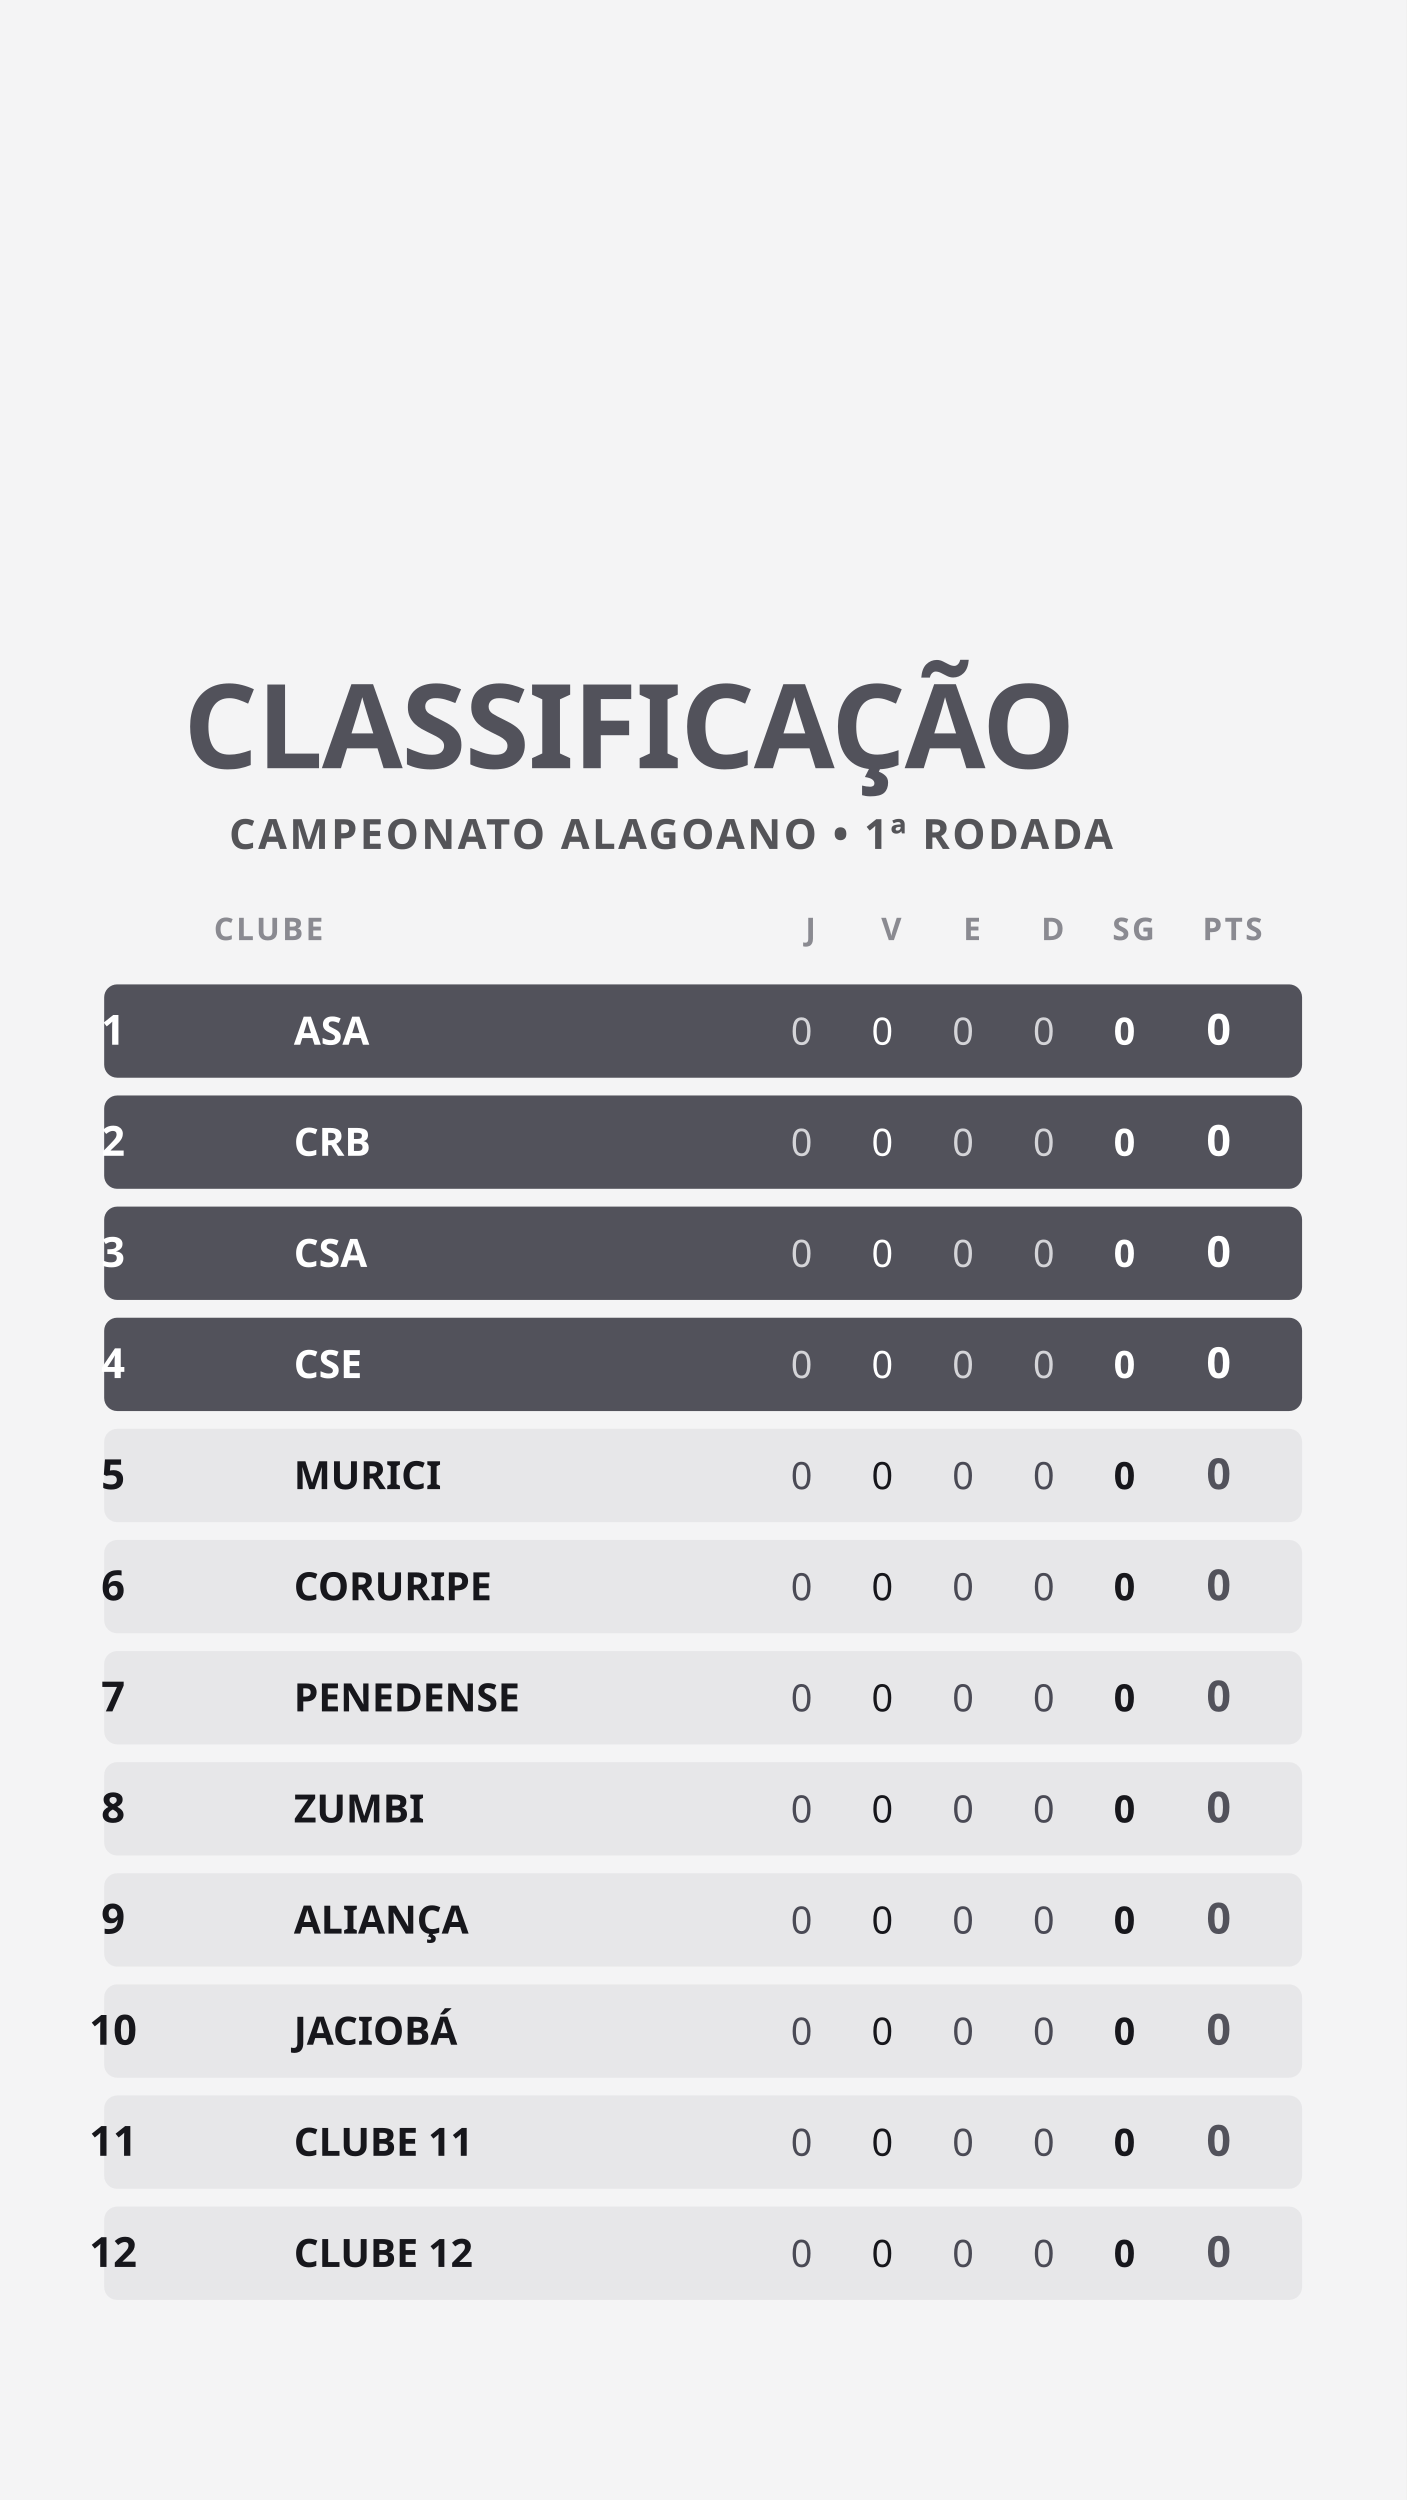
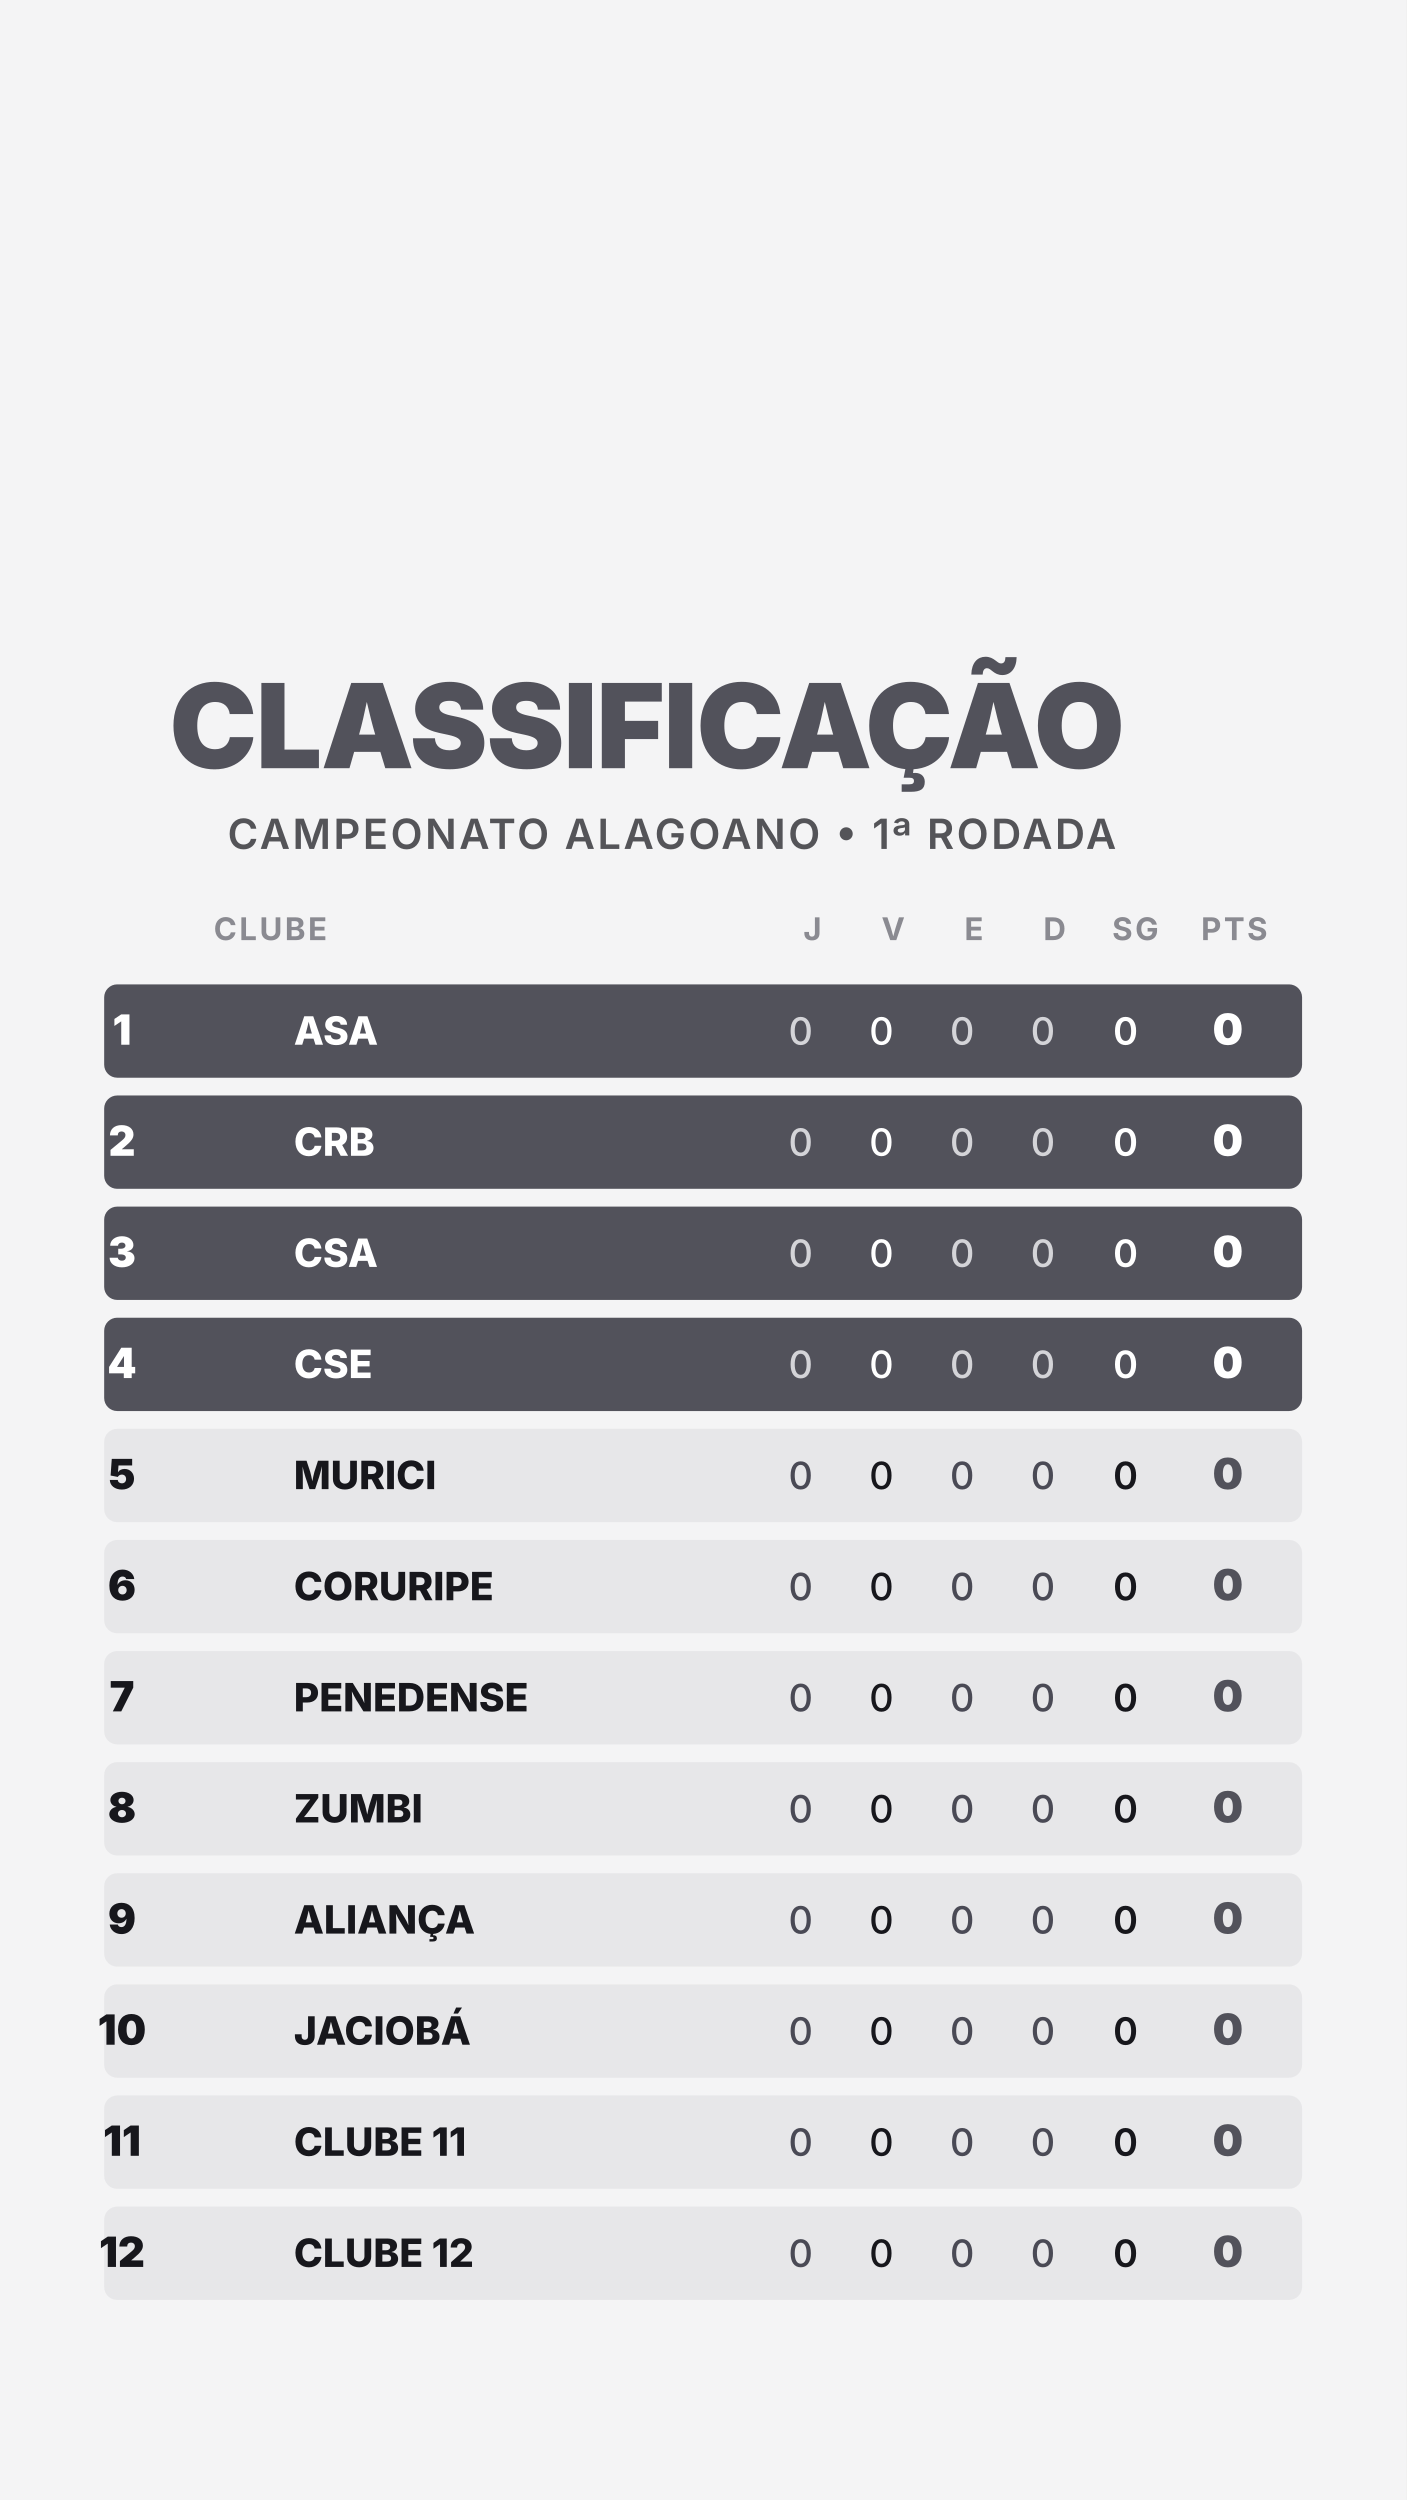
<svg xmlns="http://www.w3.org/2000/svg" width="1080" height="1920" viewBox="0 0 1080 1920" fill="none">
  <g id="classificacao_12_story" clip-path="url(#clip_classificacao)">
    <rect width="1080" height="1920" fill="#F4F4F5" />
    <rect id="img_background" y="480" width="1080" height="1440" fill="url(#pattern_background)" />
-     <text id="txt_titulo" fill="#52525B" style="white-space: pre" xml:space="preserve" font-family="Prometo, Prompt" font-size="90" font-weight="900" letter-spacing="-0.01em" text-anchor="middle">
+     <text id="txt_titulo" fill="#52525B" style="white-space: pre" xml:space="preserve" font-family="Inter" font-size="90" font-weight="900" letter-spacing="-0.01em" text-anchor="middle">
      <tspan x="540" y="590">CLASSIFICAÇÃO</tspan>
    </text>
-     <text id="txt_subtitulo" fill="#17171C" fill-opacity="0.72" style="white-space: pre" xml:space="preserve" font-family="Prompt" font-size="32" font-weight="600" letter-spacing="0.06em" text-anchor="middle">
+     <text id="txt_subtitulo" fill="#17171C" fill-opacity="0.72" style="white-space: pre" xml:space="preserve" font-family="Inter" font-size="32" font-weight="600" letter-spacing="0.06em" text-anchor="middle">
      <tspan x="540" y="652">CAMPEONATO ALAGOANO • 1ª RODADA</tspan>
    </text>
-     <text id="txt_label_clube" fill="#52525B" fill-opacity="0.65" style="white-space: pre" xml:space="preserve" font-family="Prompt" font-size="24" font-weight="700" letter-spacing="0.08em" text-anchor="middle">
+     <text id="txt_label_clube" fill="#52525B" fill-opacity="0.65" style="white-space: pre" xml:space="preserve" font-family="Inter" font-size="24" font-weight="700" letter-spacing="0.08em" text-anchor="middle">
      <tspan x="225.68" y="722">CLUBE</tspan>
    </text>
-     <text id="txt_label_j" fill="#52525B" fill-opacity="0.65" style="white-space: pre" xml:space="preserve" font-family="Prompt" font-size="24" font-weight="700" letter-spacing="0.08em" text-anchor="middle">
+     <text id="txt_label_j" fill="#52525B" fill-opacity="0.65" style="white-space: pre" xml:space="preserve" font-family="Inter" font-size="24" font-weight="700" letter-spacing="0.08em" text-anchor="middle">
      <tspan x="642" y="722">J</tspan>
    </text>
-     <text id="txt_label_v" fill="#52525B" fill-opacity="0.65" style="white-space: pre" xml:space="preserve" font-family="Prompt" font-size="24" font-weight="700" letter-spacing="0.08em" text-anchor="middle">
+     <text id="txt_label_v" fill="#52525B" fill-opacity="0.65" style="white-space: pre" xml:space="preserve" font-family="Inter" font-size="24" font-weight="700" letter-spacing="0.08em" text-anchor="middle">
      <tspan x="704" y="722">V</tspan>
    </text>
-     <text id="txt_label_e" fill="#52525B" fill-opacity="0.65" style="white-space: pre" xml:space="preserve" font-family="Prompt" font-size="24" font-weight="700" letter-spacing="0.08em" text-anchor="middle">
+     <text id="txt_label_e" fill="#52525B" fill-opacity="0.65" style="white-space: pre" xml:space="preserve" font-family="Inter" font-size="24" font-weight="700" letter-spacing="0.08em" text-anchor="middle">
      <tspan x="766" y="722">E</tspan>
    </text>
-     <text id="txt_label_d" fill="#52525B" fill-opacity="0.65" style="white-space: pre" xml:space="preserve" font-family="Prompt" font-size="24" font-weight="700" letter-spacing="0.08em" text-anchor="middle">
+     <text id="txt_label_d" fill="#52525B" fill-opacity="0.65" style="white-space: pre" xml:space="preserve" font-family="Inter" font-size="24" font-weight="700" letter-spacing="0.08em" text-anchor="middle">
      <tspan x="828" y="722">D</tspan>
    </text>
-     <text id="txt_label_sg" fill="#52525B" fill-opacity="0.65" style="white-space: pre" xml:space="preserve" font-family="Prompt" font-size="24" font-weight="700" letter-spacing="0.08em" text-anchor="middle">
+     <text id="txt_label_sg" fill="#52525B" fill-opacity="0.65" style="white-space: pre" xml:space="preserve" font-family="Inter" font-size="24" font-weight="700" letter-spacing="0.08em" text-anchor="middle">
      <tspan x="890" y="722">SG</tspan>
    </text>
-     <text id="txt_label_pts" fill="#52525B" fill-opacity="0.65" style="white-space: pre" xml:space="preserve" font-family="Prompt" font-size="24" font-weight="700" letter-spacing="0.08em" text-anchor="middle">
+     <text id="txt_label_pts" fill="#52525B" fill-opacity="0.65" style="white-space: pre" xml:space="preserve" font-family="Inter" font-size="24" font-weight="700" letter-spacing="0.08em" text-anchor="middle">
      <tspan x="966" y="722">PTS</tspan>
    </text>
    <g id="grp_pos_1">
      <rect id="rect_pos_1" x="80" y="756.00" width="920" height="71.68" rx="10.0" fill="#52525B" fill-opacity="1" />
-       <text id="txt_pos" fill="white" style="white-space: pre" xml:space="preserve" font-family="Prompt" font-size="32" font-weight="900" text-anchor="middle" letter-spacing="0em">
+       <text id="txt_pos" fill="white" style="white-space: pre" xml:space="preserve" font-family="Inter" font-size="32" font-weight="900" text-anchor="middle" letter-spacing="0em">
        <tspan x="116" y="802.34">1</tspan>
      </text>
      <rect id="img_escudo" x="146" y="763.00" width="57.68" height="57.68" fill="url(#pattern_escudo_1)" />
-       <text id="txt_clube" fill="white" style="white-space: pre" xml:space="preserve" font-family="Prompt" font-size="30" font-weight="800" letter-spacing="0em">
+       <text id="txt_clube" fill="white" style="white-space: pre" xml:space="preserve" font-family="Inter" font-size="30" font-weight="800" letter-spacing="0em">
        <tspan x="225.68" y="802.34">ASA</tspan>
      </text>
-       <text id="txt_j" fill="#D4D4D8" style="white-space: pre" xml:space="preserve" font-family="Prompt" font-size="29" font-weight="500" text-anchor="middle" letter-spacing="0em">
+       <text id="txt_j" fill="#D4D4D8" style="white-space: pre" xml:space="preserve" font-family="Inter" font-size="29" font-weight="500" text-anchor="middle" letter-spacing="0em">
        <tspan x="642" y="802.34">0</tspan>
      </text>
-       <text id="txt_v" fill="white" style="white-space: pre" xml:space="preserve" font-family="Prompt" font-size="29" font-weight="500" text-anchor="middle" letter-spacing="0em">
+       <text id="txt_v" fill="white" style="white-space: pre" xml:space="preserve" font-family="Inter" font-size="29" font-weight="500" text-anchor="middle" letter-spacing="0em">
        <tspan x="704" y="802.34">0</tspan>
      </text>
-       <text id="txt_e" fill="#D4D4D8" style="white-space: pre" xml:space="preserve" font-family="Prompt" font-size="29" font-weight="500" text-anchor="middle" letter-spacing="0em">
+       <text id="txt_e" fill="#D4D4D8" style="white-space: pre" xml:space="preserve" font-family="Inter" font-size="29" font-weight="500" text-anchor="middle" letter-spacing="0em">
        <tspan x="766" y="802.34">0</tspan>
      </text>
-       <text id="txt_d" fill="#D4D4D8" style="white-space: pre" xml:space="preserve" font-family="Prompt" font-size="29" font-weight="500" text-anchor="middle" letter-spacing="0em">
+       <text id="txt_d" fill="#D4D4D8" style="white-space: pre" xml:space="preserve" font-family="Inter" font-size="29" font-weight="500" text-anchor="middle" letter-spacing="0em">
        <tspan x="828" y="802.34">0</tspan>
      </text>
-       <text id="txt_sg" fill="white" style="white-space: pre" xml:space="preserve" font-family="Prompt" font-size="29" font-weight="600" text-anchor="middle" letter-spacing="0em">
+       <text id="txt_sg" fill="white" style="white-space: pre" xml:space="preserve" font-family="Inter" font-size="29" font-weight="600" text-anchor="middle" letter-spacing="0em">
        <tspan x="890" y="802.34">0</tspan>
      </text>
-       <text id="txt_pts" fill="white" style="white-space: pre" xml:space="preserve" font-family="Prompt" font-size="33" font-weight="900" text-anchor="middle" letter-spacing="0em">
+       <text id="txt_pts" fill="white" style="white-space: pre" xml:space="preserve" font-family="Inter" font-size="33" font-weight="900" text-anchor="middle" letter-spacing="0em">
        <tspan x="966" y="802.34">0</tspan>
      </text>
    </g>
    <g id="grp_pos_2">
      <rect id="rect_pos_2" x="80" y="841.33" width="920" height="71.68" rx="10.0" fill="#52525B" fill-opacity="1" />
-       <text id="txt_pos_2" fill="white" style="white-space: pre" xml:space="preserve" font-family="Prompt" font-size="32" font-weight="900" text-anchor="middle" letter-spacing="0em">
+       <text id="txt_pos_2" fill="white" style="white-space: pre" xml:space="preserve" font-family="Inter" font-size="32" font-weight="900" text-anchor="middle" letter-spacing="0em">
        <tspan x="116" y="887.67">2</tspan>
      </text>
      <rect id="img_escudo_2" x="146" y="848.33" width="57.68" height="57.68" fill="url(#pattern_escudo_2)" />
-       <text id="txt_clube_2" fill="white" style="white-space: pre" xml:space="preserve" font-family="Prompt" font-size="30" font-weight="800" letter-spacing="0em">
+       <text id="txt_clube_2" fill="white" style="white-space: pre" xml:space="preserve" font-family="Inter" font-size="30" font-weight="800" letter-spacing="0em">
        <tspan x="225.68" y="887.67">CRB</tspan>
      </text>
-       <text id="txt_j_2" fill="#D4D4D8" style="white-space: pre" xml:space="preserve" font-family="Prompt" font-size="29" font-weight="500" text-anchor="middle" letter-spacing="0em">
+       <text id="txt_j_2" fill="#D4D4D8" style="white-space: pre" xml:space="preserve" font-family="Inter" font-size="29" font-weight="500" text-anchor="middle" letter-spacing="0em">
        <tspan x="642" y="887.67">0</tspan>
      </text>
-       <text id="txt_v_2" fill="white" style="white-space: pre" xml:space="preserve" font-family="Prompt" font-size="29" font-weight="500" text-anchor="middle" letter-spacing="0em">
+       <text id="txt_v_2" fill="white" style="white-space: pre" xml:space="preserve" font-family="Inter" font-size="29" font-weight="500" text-anchor="middle" letter-spacing="0em">
        <tspan x="704" y="887.67">0</tspan>
      </text>
-       <text id="txt_e_2" fill="#D4D4D8" style="white-space: pre" xml:space="preserve" font-family="Prompt" font-size="29" font-weight="500" text-anchor="middle" letter-spacing="0em">
+       <text id="txt_e_2" fill="#D4D4D8" style="white-space: pre" xml:space="preserve" font-family="Inter" font-size="29" font-weight="500" text-anchor="middle" letter-spacing="0em">
        <tspan x="766" y="887.67">0</tspan>
      </text>
-       <text id="txt_d_2" fill="#D4D4D8" style="white-space: pre" xml:space="preserve" font-family="Prompt" font-size="29" font-weight="500" text-anchor="middle" letter-spacing="0em">
+       <text id="txt_d_2" fill="#D4D4D8" style="white-space: pre" xml:space="preserve" font-family="Inter" font-size="29" font-weight="500" text-anchor="middle" letter-spacing="0em">
        <tspan x="828" y="887.67">0</tspan>
      </text>
-       <text id="txt_sg_2" fill="white" style="white-space: pre" xml:space="preserve" font-family="Prompt" font-size="29" font-weight="600" text-anchor="middle" letter-spacing="0em">
+       <text id="txt_sg_2" fill="white" style="white-space: pre" xml:space="preserve" font-family="Inter" font-size="29" font-weight="600" text-anchor="middle" letter-spacing="0em">
        <tspan x="890" y="887.67">0</tspan>
      </text>
-       <text id="txt_pts_2" fill="white" style="white-space: pre" xml:space="preserve" font-family="Prompt" font-size="33" font-weight="900" text-anchor="middle" letter-spacing="0em">
+       <text id="txt_pts_2" fill="white" style="white-space: pre" xml:space="preserve" font-family="Inter" font-size="33" font-weight="900" text-anchor="middle" letter-spacing="0em">
        <tspan x="966" y="887.67">0</tspan>
      </text>
    </g>
    <g id="grp_pos_3">
      <rect id="rect_pos_3" x="80" y="926.67" width="920" height="71.68" rx="10.0" fill="#52525B" fill-opacity="1" />
-       <text id="txt_pos_3" fill="white" style="white-space: pre" xml:space="preserve" font-family="Prompt" font-size="32" font-weight="900" text-anchor="middle" letter-spacing="0em">
+       <text id="txt_pos_3" fill="white" style="white-space: pre" xml:space="preserve" font-family="Inter" font-size="32" font-weight="900" text-anchor="middle" letter-spacing="0em">
        <tspan x="116" y="973.01">3</tspan>
      </text>
      <rect id="img_escudo_3" x="146" y="933.67" width="57.68" height="57.68" fill="url(#pattern_escudo_3)" />
-       <text id="txt_clube_3" fill="white" style="white-space: pre" xml:space="preserve" font-family="Prompt" font-size="30" font-weight="800" letter-spacing="0em">
+       <text id="txt_clube_3" fill="white" style="white-space: pre" xml:space="preserve" font-family="Inter" font-size="30" font-weight="800" letter-spacing="0em">
        <tspan x="225.68" y="973.01">CSA</tspan>
      </text>
-       <text id="txt_j_3" fill="#D4D4D8" style="white-space: pre" xml:space="preserve" font-family="Prompt" font-size="29" font-weight="500" text-anchor="middle" letter-spacing="0em">
+       <text id="txt_j_3" fill="#D4D4D8" style="white-space: pre" xml:space="preserve" font-family="Inter" font-size="29" font-weight="500" text-anchor="middle" letter-spacing="0em">
        <tspan x="642" y="973.01">0</tspan>
      </text>
-       <text id="txt_v_3" fill="white" style="white-space: pre" xml:space="preserve" font-family="Prompt" font-size="29" font-weight="500" text-anchor="middle" letter-spacing="0em">
+       <text id="txt_v_3" fill="white" style="white-space: pre" xml:space="preserve" font-family="Inter" font-size="29" font-weight="500" text-anchor="middle" letter-spacing="0em">
        <tspan x="704" y="973.01">0</tspan>
      </text>
-       <text id="txt_e_3" fill="#D4D4D8" style="white-space: pre" xml:space="preserve" font-family="Prompt" font-size="29" font-weight="500" text-anchor="middle" letter-spacing="0em">
+       <text id="txt_e_3" fill="#D4D4D8" style="white-space: pre" xml:space="preserve" font-family="Inter" font-size="29" font-weight="500" text-anchor="middle" letter-spacing="0em">
        <tspan x="766" y="973.01">0</tspan>
      </text>
-       <text id="txt_d_3" fill="#D4D4D8" style="white-space: pre" xml:space="preserve" font-family="Prompt" font-size="29" font-weight="500" text-anchor="middle" letter-spacing="0em">
+       <text id="txt_d_3" fill="#D4D4D8" style="white-space: pre" xml:space="preserve" font-family="Inter" font-size="29" font-weight="500" text-anchor="middle" letter-spacing="0em">
        <tspan x="828" y="973.01">0</tspan>
      </text>
-       <text id="txt_sg_3" fill="white" style="white-space: pre" xml:space="preserve" font-family="Prompt" font-size="29" font-weight="600" text-anchor="middle" letter-spacing="0em">
+       <text id="txt_sg_3" fill="white" style="white-space: pre" xml:space="preserve" font-family="Inter" font-size="29" font-weight="600" text-anchor="middle" letter-spacing="0em">
        <tspan x="890" y="973.01">0</tspan>
      </text>
-       <text id="txt_pts_3" fill="white" style="white-space: pre" xml:space="preserve" font-family="Prompt" font-size="33" font-weight="900" text-anchor="middle" letter-spacing="0em">
+       <text id="txt_pts_3" fill="white" style="white-space: pre" xml:space="preserve" font-family="Inter" font-size="33" font-weight="900" text-anchor="middle" letter-spacing="0em">
        <tspan x="966" y="973.01">0</tspan>
      </text>
    </g>
    <g id="grp_pos_4">
      <rect id="rect_pos_4" x="80" y="1012.00" width="920" height="71.68" rx="10.0" fill="#52525B" fill-opacity="1" />
-       <text id="txt_pos_4" fill="white" style="white-space: pre" xml:space="preserve" font-family="Prompt" font-size="32" font-weight="900" text-anchor="middle" letter-spacing="0em">
+       <text id="txt_pos_4" fill="white" style="white-space: pre" xml:space="preserve" font-family="Inter" font-size="32" font-weight="900" text-anchor="middle" letter-spacing="0em">
        <tspan x="116" y="1058.34">4</tspan>
      </text>
      <rect id="img_escudo_4" x="146" y="1019.00" width="57.68" height="57.68" fill="url(#pattern_escudo_4)" />
-       <text id="txt_clube_4" fill="white" style="white-space: pre" xml:space="preserve" font-family="Prompt" font-size="30" font-weight="800" letter-spacing="0em">
+       <text id="txt_clube_4" fill="white" style="white-space: pre" xml:space="preserve" font-family="Inter" font-size="30" font-weight="800" letter-spacing="0em">
        <tspan x="225.68" y="1058.34">CSE</tspan>
      </text>
-       <text id="txt_j_4" fill="#D4D4D8" style="white-space: pre" xml:space="preserve" font-family="Prompt" font-size="29" font-weight="500" text-anchor="middle" letter-spacing="0em">
+       <text id="txt_j_4" fill="#D4D4D8" style="white-space: pre" xml:space="preserve" font-family="Inter" font-size="29" font-weight="500" text-anchor="middle" letter-spacing="0em">
        <tspan x="642" y="1058.34">0</tspan>
      </text>
-       <text id="txt_v_4" fill="white" style="white-space: pre" xml:space="preserve" font-family="Prompt" font-size="29" font-weight="500" text-anchor="middle" letter-spacing="0em">
+       <text id="txt_v_4" fill="white" style="white-space: pre" xml:space="preserve" font-family="Inter" font-size="29" font-weight="500" text-anchor="middle" letter-spacing="0em">
        <tspan x="704" y="1058.34">0</tspan>
      </text>
-       <text id="txt_e_4" fill="#D4D4D8" style="white-space: pre" xml:space="preserve" font-family="Prompt" font-size="29" font-weight="500" text-anchor="middle" letter-spacing="0em">
+       <text id="txt_e_4" fill="#D4D4D8" style="white-space: pre" xml:space="preserve" font-family="Inter" font-size="29" font-weight="500" text-anchor="middle" letter-spacing="0em">
        <tspan x="766" y="1058.34">0</tspan>
      </text>
-       <text id="txt_d_4" fill="#D4D4D8" style="white-space: pre" xml:space="preserve" font-family="Prompt" font-size="29" font-weight="500" text-anchor="middle" letter-spacing="0em">
+       <text id="txt_d_4" fill="#D4D4D8" style="white-space: pre" xml:space="preserve" font-family="Inter" font-size="29" font-weight="500" text-anchor="middle" letter-spacing="0em">
        <tspan x="828" y="1058.34">0</tspan>
      </text>
-       <text id="txt_sg_4" fill="white" style="white-space: pre" xml:space="preserve" font-family="Prompt" font-size="29" font-weight="600" text-anchor="middle" letter-spacing="0em">
+       <text id="txt_sg_4" fill="white" style="white-space: pre" xml:space="preserve" font-family="Inter" font-size="29" font-weight="600" text-anchor="middle" letter-spacing="0em">
        <tspan x="890" y="1058.34">0</tspan>
      </text>
-       <text id="txt_pts_4" fill="white" style="white-space: pre" xml:space="preserve" font-family="Prompt" font-size="33" font-weight="900" text-anchor="middle" letter-spacing="0em">
+       <text id="txt_pts_4" fill="white" style="white-space: pre" xml:space="preserve" font-family="Inter" font-size="33" font-weight="900" text-anchor="middle" letter-spacing="0em">
        <tspan x="966" y="1058.34">0</tspan>
      </text>
    </g>
    <g id="grp_pos_5">
      <rect id="rect_pos_5" x="80" y="1097.33" width="920" height="71.68" rx="10.0" fill="#52525B" fill-opacity="0.08" />
-       <text id="txt_pos_5" fill="#17171C" style="white-space: pre" xml:space="preserve" font-family="Prompt" font-size="32" font-weight="900" text-anchor="middle" letter-spacing="0em">
+       <text id="txt_pos_5" fill="#17171C" style="white-space: pre" xml:space="preserve" font-family="Inter" font-size="32" font-weight="900" text-anchor="middle" letter-spacing="0em">
        <tspan x="116" y="1143.67">5</tspan>
      </text>
      <rect id="img_escudo_5" x="146" y="1104.33" width="57.68" height="57.68" fill="url(#pattern_escudo_5)" />
-       <text id="txt_clube_5" fill="#17171C" style="white-space: pre" xml:space="preserve" font-family="Prompt" font-size="30" font-weight="800" letter-spacing="0em">
+       <text id="txt_clube_5" fill="#17171C" style="white-space: pre" xml:space="preserve" font-family="Inter" font-size="30" font-weight="800" letter-spacing="0em">
        <tspan x="225.68" y="1143.67">MURICI</tspan>
      </text>
-       <text id="txt_j_5" fill="#4A4A55" style="white-space: pre" xml:space="preserve" font-family="Prompt" font-size="29" font-weight="500" text-anchor="middle" letter-spacing="0em">
+       <text id="txt_j_5" fill="#4A4A55" style="white-space: pre" xml:space="preserve" font-family="Inter" font-size="29" font-weight="500" text-anchor="middle" letter-spacing="0em">
        <tspan x="642" y="1143.67">0</tspan>
      </text>
-       <text id="txt_v_5" fill="#17171C" style="white-space: pre" xml:space="preserve" font-family="Prompt" font-size="29" font-weight="500" text-anchor="middle" letter-spacing="0em">
+       <text id="txt_v_5" fill="#17171C" style="white-space: pre" xml:space="preserve" font-family="Inter" font-size="29" font-weight="500" text-anchor="middle" letter-spacing="0em">
        <tspan x="704" y="1143.67">0</tspan>
      </text>
-       <text id="txt_e_5" fill="#4A4A55" style="white-space: pre" xml:space="preserve" font-family="Prompt" font-size="29" font-weight="500" text-anchor="middle" letter-spacing="0em">
+       <text id="txt_e_5" fill="#4A4A55" style="white-space: pre" xml:space="preserve" font-family="Inter" font-size="29" font-weight="500" text-anchor="middle" letter-spacing="0em">
        <tspan x="766" y="1143.67">0</tspan>
      </text>
-       <text id="txt_d_5" fill="#4A4A55" style="white-space: pre" xml:space="preserve" font-family="Prompt" font-size="29" font-weight="500" text-anchor="middle" letter-spacing="0em">
+       <text id="txt_d_5" fill="#4A4A55" style="white-space: pre" xml:space="preserve" font-family="Inter" font-size="29" font-weight="500" text-anchor="middle" letter-spacing="0em">
        <tspan x="828" y="1143.67">0</tspan>
      </text>
-       <text id="txt_sg_5" fill="#17171C" style="white-space: pre" xml:space="preserve" font-family="Prompt" font-size="29" font-weight="600" text-anchor="middle" letter-spacing="0em">
+       <text id="txt_sg_5" fill="#17171C" style="white-space: pre" xml:space="preserve" font-family="Inter" font-size="29" font-weight="600" text-anchor="middle" letter-spacing="0em">
        <tspan x="890" y="1143.67">0</tspan>
      </text>
-       <text id="txt_pts_5" fill="#52525B" style="white-space: pre" xml:space="preserve" font-family="Prompt" font-size="33" font-weight="900" text-anchor="middle" letter-spacing="0em">
+       <text id="txt_pts_5" fill="#52525B" style="white-space: pre" xml:space="preserve" font-family="Inter" font-size="33" font-weight="900" text-anchor="middle" letter-spacing="0em">
        <tspan x="966" y="1143.67">0</tspan>
      </text>
    </g>
    <g id="grp_pos_6">
      <rect id="rect_pos_6" x="80" y="1182.67" width="920" height="71.68" rx="10.0" fill="#52525B" fill-opacity="0.08" />
-       <text id="txt_pos_6" fill="#17171C" style="white-space: pre" xml:space="preserve" font-family="Prompt" font-size="32" font-weight="900" text-anchor="middle" letter-spacing="0em">
+       <text id="txt_pos_6" fill="#17171C" style="white-space: pre" xml:space="preserve" font-family="Inter" font-size="32" font-weight="900" text-anchor="middle" letter-spacing="0em">
        <tspan x="116" y="1229.01">6</tspan>
      </text>
      <rect id="img_escudo_6" x="146" y="1189.67" width="57.68" height="57.68" fill="url(#pattern_escudo_6)" />
-       <text id="txt_clube_6" fill="#17171C" style="white-space: pre" xml:space="preserve" font-family="Prompt" font-size="30" font-weight="800" letter-spacing="0em">
+       <text id="txt_clube_6" fill="#17171C" style="white-space: pre" xml:space="preserve" font-family="Inter" font-size="30" font-weight="800" letter-spacing="0em">
        <tspan x="225.68" y="1229.01">CORURIPE</tspan>
      </text>
-       <text id="txt_j_6" fill="#4A4A55" style="white-space: pre" xml:space="preserve" font-family="Prompt" font-size="29" font-weight="500" text-anchor="middle" letter-spacing="0em">
+       <text id="txt_j_6" fill="#4A4A55" style="white-space: pre" xml:space="preserve" font-family="Inter" font-size="29" font-weight="500" text-anchor="middle" letter-spacing="0em">
        <tspan x="642" y="1229.01">0</tspan>
      </text>
-       <text id="txt_v_6" fill="#17171C" style="white-space: pre" xml:space="preserve" font-family="Prompt" font-size="29" font-weight="500" text-anchor="middle" letter-spacing="0em">
+       <text id="txt_v_6" fill="#17171C" style="white-space: pre" xml:space="preserve" font-family="Inter" font-size="29" font-weight="500" text-anchor="middle" letter-spacing="0em">
        <tspan x="704" y="1229.01">0</tspan>
      </text>
-       <text id="txt_e_6" fill="#4A4A55" style="white-space: pre" xml:space="preserve" font-family="Prompt" font-size="29" font-weight="500" text-anchor="middle" letter-spacing="0em">
+       <text id="txt_e_6" fill="#4A4A55" style="white-space: pre" xml:space="preserve" font-family="Inter" font-size="29" font-weight="500" text-anchor="middle" letter-spacing="0em">
        <tspan x="766" y="1229.01">0</tspan>
      </text>
-       <text id="txt_d_6" fill="#4A4A55" style="white-space: pre" xml:space="preserve" font-family="Prompt" font-size="29" font-weight="500" text-anchor="middle" letter-spacing="0em">
+       <text id="txt_d_6" fill="#4A4A55" style="white-space: pre" xml:space="preserve" font-family="Inter" font-size="29" font-weight="500" text-anchor="middle" letter-spacing="0em">
        <tspan x="828" y="1229.01">0</tspan>
      </text>
-       <text id="txt_sg_6" fill="#17171C" style="white-space: pre" xml:space="preserve" font-family="Prompt" font-size="29" font-weight="600" text-anchor="middle" letter-spacing="0em">
+       <text id="txt_sg_6" fill="#17171C" style="white-space: pre" xml:space="preserve" font-family="Inter" font-size="29" font-weight="600" text-anchor="middle" letter-spacing="0em">
        <tspan x="890" y="1229.01">0</tspan>
      </text>
-       <text id="txt_pts_6" fill="#52525B" style="white-space: pre" xml:space="preserve" font-family="Prompt" font-size="33" font-weight="900" text-anchor="middle" letter-spacing="0em">
+       <text id="txt_pts_6" fill="#52525B" style="white-space: pre" xml:space="preserve" font-family="Inter" font-size="33" font-weight="900" text-anchor="middle" letter-spacing="0em">
        <tspan x="966" y="1229.01">0</tspan>
      </text>
    </g>
    <g id="grp_pos_7">
      <rect id="rect_pos_7" x="80" y="1268.00" width="920" height="71.68" rx="10.0" fill="#52525B" fill-opacity="0.08" />
-       <text id="txt_pos_7" fill="#17171C" style="white-space: pre" xml:space="preserve" font-family="Prompt" font-size="32" font-weight="900" text-anchor="middle" letter-spacing="0em">
+       <text id="txt_pos_7" fill="#17171C" style="white-space: pre" xml:space="preserve" font-family="Inter" font-size="32" font-weight="900" text-anchor="middle" letter-spacing="0em">
        <tspan x="116" y="1314.34">7</tspan>
      </text>
      <rect id="img_escudo_7" x="146" y="1275.00" width="57.68" height="57.68" fill="url(#pattern_escudo_7)" />
-       <text id="txt_clube_7" fill="#17171C" style="white-space: pre" xml:space="preserve" font-family="Prompt" font-size="30" font-weight="800" letter-spacing="0em">
+       <text id="txt_clube_7" fill="#17171C" style="white-space: pre" xml:space="preserve" font-family="Inter" font-size="30" font-weight="800" letter-spacing="0em">
        <tspan x="225.68" y="1314.34">PENEDENSE</tspan>
      </text>
-       <text id="txt_j_7" fill="#4A4A55" style="white-space: pre" xml:space="preserve" font-family="Prompt" font-size="29" font-weight="500" text-anchor="middle" letter-spacing="0em">
+       <text id="txt_j_7" fill="#4A4A55" style="white-space: pre" xml:space="preserve" font-family="Inter" font-size="29" font-weight="500" text-anchor="middle" letter-spacing="0em">
        <tspan x="642" y="1314.34">0</tspan>
      </text>
-       <text id="txt_v_7" fill="#17171C" style="white-space: pre" xml:space="preserve" font-family="Prompt" font-size="29" font-weight="500" text-anchor="middle" letter-spacing="0em">
+       <text id="txt_v_7" fill="#17171C" style="white-space: pre" xml:space="preserve" font-family="Inter" font-size="29" font-weight="500" text-anchor="middle" letter-spacing="0em">
        <tspan x="704" y="1314.34">0</tspan>
      </text>
-       <text id="txt_e_7" fill="#4A4A55" style="white-space: pre" xml:space="preserve" font-family="Prompt" font-size="29" font-weight="500" text-anchor="middle" letter-spacing="0em">
+       <text id="txt_e_7" fill="#4A4A55" style="white-space: pre" xml:space="preserve" font-family="Inter" font-size="29" font-weight="500" text-anchor="middle" letter-spacing="0em">
        <tspan x="766" y="1314.34">0</tspan>
      </text>
-       <text id="txt_d_7" fill="#4A4A55" style="white-space: pre" xml:space="preserve" font-family="Prompt" font-size="29" font-weight="500" text-anchor="middle" letter-spacing="0em">
+       <text id="txt_d_7" fill="#4A4A55" style="white-space: pre" xml:space="preserve" font-family="Inter" font-size="29" font-weight="500" text-anchor="middle" letter-spacing="0em">
        <tspan x="828" y="1314.34">0</tspan>
      </text>
-       <text id="txt_sg_7" fill="#17171C" style="white-space: pre" xml:space="preserve" font-family="Prompt" font-size="29" font-weight="600" text-anchor="middle" letter-spacing="0em">
+       <text id="txt_sg_7" fill="#17171C" style="white-space: pre" xml:space="preserve" font-family="Inter" font-size="29" font-weight="600" text-anchor="middle" letter-spacing="0em">
        <tspan x="890" y="1314.34">0</tspan>
      </text>
-       <text id="txt_pts_7" fill="#52525B" style="white-space: pre" xml:space="preserve" font-family="Prompt" font-size="33" font-weight="900" text-anchor="middle" letter-spacing="0em">
+       <text id="txt_pts_7" fill="#52525B" style="white-space: pre" xml:space="preserve" font-family="Inter" font-size="33" font-weight="900" text-anchor="middle" letter-spacing="0em">
        <tspan x="966" y="1314.34">0</tspan>
      </text>
    </g>
    <g id="grp_pos_8">
      <rect id="rect_pos_8" x="80" y="1353.33" width="920" height="71.68" rx="10.0" fill="#52525B" fill-opacity="0.08" />
-       <text id="txt_pos_8" fill="#17171C" style="white-space: pre" xml:space="preserve" font-family="Prompt" font-size="32" font-weight="900" text-anchor="middle" letter-spacing="0em">
+       <text id="txt_pos_8" fill="#17171C" style="white-space: pre" xml:space="preserve" font-family="Inter" font-size="32" font-weight="900" text-anchor="middle" letter-spacing="0em">
        <tspan x="116" y="1399.67">8</tspan>
      </text>
      <rect id="img_escudo_8" x="146" y="1360.33" width="57.68" height="57.68" fill="url(#pattern_escudo_8)" />
-       <text id="txt_clube_8" fill="#17171C" style="white-space: pre" xml:space="preserve" font-family="Prompt" font-size="30" font-weight="800" letter-spacing="0em">
+       <text id="txt_clube_8" fill="#17171C" style="white-space: pre" xml:space="preserve" font-family="Inter" font-size="30" font-weight="800" letter-spacing="0em">
        <tspan x="225.68" y="1399.67">ZUMBI</tspan>
      </text>
-       <text id="txt_j_8" fill="#4A4A55" style="white-space: pre" xml:space="preserve" font-family="Prompt" font-size="29" font-weight="500" text-anchor="middle" letter-spacing="0em">
+       <text id="txt_j_8" fill="#4A4A55" style="white-space: pre" xml:space="preserve" font-family="Inter" font-size="29" font-weight="500" text-anchor="middle" letter-spacing="0em">
        <tspan x="642" y="1399.67">0</tspan>
      </text>
-       <text id="txt_v_8" fill="#17171C" style="white-space: pre" xml:space="preserve" font-family="Prompt" font-size="29" font-weight="500" text-anchor="middle" letter-spacing="0em">
+       <text id="txt_v_8" fill="#17171C" style="white-space: pre" xml:space="preserve" font-family="Inter" font-size="29" font-weight="500" text-anchor="middle" letter-spacing="0em">
        <tspan x="704" y="1399.67">0</tspan>
      </text>
-       <text id="txt_e_8" fill="#4A4A55" style="white-space: pre" xml:space="preserve" font-family="Prompt" font-size="29" font-weight="500" text-anchor="middle" letter-spacing="0em">
+       <text id="txt_e_8" fill="#4A4A55" style="white-space: pre" xml:space="preserve" font-family="Inter" font-size="29" font-weight="500" text-anchor="middle" letter-spacing="0em">
        <tspan x="766" y="1399.67">0</tspan>
      </text>
-       <text id="txt_d_8" fill="#4A4A55" style="white-space: pre" xml:space="preserve" font-family="Prompt" font-size="29" font-weight="500" text-anchor="middle" letter-spacing="0em">
+       <text id="txt_d_8" fill="#4A4A55" style="white-space: pre" xml:space="preserve" font-family="Inter" font-size="29" font-weight="500" text-anchor="middle" letter-spacing="0em">
        <tspan x="828" y="1399.67">0</tspan>
      </text>
-       <text id="txt_sg_8" fill="#17171C" style="white-space: pre" xml:space="preserve" font-family="Prompt" font-size="29" font-weight="600" text-anchor="middle" letter-spacing="0em">
+       <text id="txt_sg_8" fill="#17171C" style="white-space: pre" xml:space="preserve" font-family="Inter" font-size="29" font-weight="600" text-anchor="middle" letter-spacing="0em">
        <tspan x="890" y="1399.67">0</tspan>
      </text>
-       <text id="txt_pts_8" fill="#52525B" style="white-space: pre" xml:space="preserve" font-family="Prompt" font-size="33" font-weight="900" text-anchor="middle" letter-spacing="0em">
+       <text id="txt_pts_8" fill="#52525B" style="white-space: pre" xml:space="preserve" font-family="Inter" font-size="33" font-weight="900" text-anchor="middle" letter-spacing="0em">
        <tspan x="966" y="1399.67">0</tspan>
      </text>
    </g>
    <g id="grp_pos_9">
      <rect id="rect_pos_9" x="80" y="1438.67" width="920" height="71.68" rx="10.0" fill="#52525B" fill-opacity="0.08" />
-       <text id="txt_pos_9" fill="#17171C" style="white-space: pre" xml:space="preserve" font-family="Prompt" font-size="32" font-weight="900" text-anchor="middle" letter-spacing="0em">
+       <text id="txt_pos_9" fill="#17171C" style="white-space: pre" xml:space="preserve" font-family="Inter" font-size="32" font-weight="900" text-anchor="middle" letter-spacing="0em">
        <tspan x="116" y="1485.01">9</tspan>
      </text>
      <rect id="img_escudo_9" x="146" y="1445.67" width="57.68" height="57.68" fill="url(#pattern_escudo_9)" />
-       <text id="txt_clube_9" fill="#17171C" style="white-space: pre" xml:space="preserve" font-family="Prompt" font-size="30" font-weight="800" letter-spacing="0em">
+       <text id="txt_clube_9" fill="#17171C" style="white-space: pre" xml:space="preserve" font-family="Inter" font-size="30" font-weight="800" letter-spacing="0em">
        <tspan x="225.68" y="1485.01">ALIANÇA</tspan>
      </text>
-       <text id="txt_j_9" fill="#4A4A55" style="white-space: pre" xml:space="preserve" font-family="Prompt" font-size="29" font-weight="500" text-anchor="middle" letter-spacing="0em">
+       <text id="txt_j_9" fill="#4A4A55" style="white-space: pre" xml:space="preserve" font-family="Inter" font-size="29" font-weight="500" text-anchor="middle" letter-spacing="0em">
        <tspan x="642" y="1485.01">0</tspan>
      </text>
-       <text id="txt_v_9" fill="#17171C" style="white-space: pre" xml:space="preserve" font-family="Prompt" font-size="29" font-weight="500" text-anchor="middle" letter-spacing="0em">
+       <text id="txt_v_9" fill="#17171C" style="white-space: pre" xml:space="preserve" font-family="Inter" font-size="29" font-weight="500" text-anchor="middle" letter-spacing="0em">
        <tspan x="704" y="1485.01">0</tspan>
      </text>
-       <text id="txt_e_9" fill="#4A4A55" style="white-space: pre" xml:space="preserve" font-family="Prompt" font-size="29" font-weight="500" text-anchor="middle" letter-spacing="0em">
+       <text id="txt_e_9" fill="#4A4A55" style="white-space: pre" xml:space="preserve" font-family="Inter" font-size="29" font-weight="500" text-anchor="middle" letter-spacing="0em">
        <tspan x="766" y="1485.01">0</tspan>
      </text>
-       <text id="txt_d_9" fill="#4A4A55" style="white-space: pre" xml:space="preserve" font-family="Prompt" font-size="29" font-weight="500" text-anchor="middle" letter-spacing="0em">
+       <text id="txt_d_9" fill="#4A4A55" style="white-space: pre" xml:space="preserve" font-family="Inter" font-size="29" font-weight="500" text-anchor="middle" letter-spacing="0em">
        <tspan x="828" y="1485.01">0</tspan>
      </text>
-       <text id="txt_sg_9" fill="#17171C" style="white-space: pre" xml:space="preserve" font-family="Prompt" font-size="29" font-weight="600" text-anchor="middle" letter-spacing="0em">
+       <text id="txt_sg_9" fill="#17171C" style="white-space: pre" xml:space="preserve" font-family="Inter" font-size="29" font-weight="600" text-anchor="middle" letter-spacing="0em">
        <tspan x="890" y="1485.01">0</tspan>
      </text>
-       <text id="txt_pts_9" fill="#52525B" style="white-space: pre" xml:space="preserve" font-family="Prompt" font-size="33" font-weight="900" text-anchor="middle" letter-spacing="0em">
+       <text id="txt_pts_9" fill="#52525B" style="white-space: pre" xml:space="preserve" font-family="Inter" font-size="33" font-weight="900" text-anchor="middle" letter-spacing="0em">
        <tspan x="966" y="1485.01">0</tspan>
      </text>
    </g>
    <g id="grp_pos_10">
      <rect id="rect_pos_10" x="80" y="1524.00" width="920" height="71.68" rx="10.0" fill="#52525B" fill-opacity="0.08" />
-       <text id="txt_pos_10" fill="#17171C" style="white-space: pre" xml:space="preserve" font-family="Prompt" font-size="32" font-weight="900" text-anchor="middle" letter-spacing="0em">
+       <text id="txt_pos_10" fill="#17171C" style="white-space: pre" xml:space="preserve" font-family="Inter" font-size="32" font-weight="900" text-anchor="middle" letter-spacing="0em">
        <tspan x="116" y="1570.34">10</tspan>
      </text>
      <rect id="img_escudo_10" x="146" y="1531.00" width="57.68" height="57.68" fill="url(#pattern_escudo_10)" />
-       <text id="txt_clube_10" fill="#17171C" style="white-space: pre" xml:space="preserve" font-family="Prompt" font-size="30" font-weight="800" letter-spacing="0em">
+       <text id="txt_clube_10" fill="#17171C" style="white-space: pre" xml:space="preserve" font-family="Inter" font-size="30" font-weight="800" letter-spacing="0em">
        <tspan x="225.68" y="1570.34">JACIOBÁ</tspan>
      </text>
-       <text id="txt_j_10" fill="#4A4A55" style="white-space: pre" xml:space="preserve" font-family="Prompt" font-size="29" font-weight="500" text-anchor="middle" letter-spacing="0em">
+       <text id="txt_j_10" fill="#4A4A55" style="white-space: pre" xml:space="preserve" font-family="Inter" font-size="29" font-weight="500" text-anchor="middle" letter-spacing="0em">
        <tspan x="642" y="1570.34">0</tspan>
      </text>
-       <text id="txt_v_10" fill="#17171C" style="white-space: pre" xml:space="preserve" font-family="Prompt" font-size="29" font-weight="500" text-anchor="middle" letter-spacing="0em">
+       <text id="txt_v_10" fill="#17171C" style="white-space: pre" xml:space="preserve" font-family="Inter" font-size="29" font-weight="500" text-anchor="middle" letter-spacing="0em">
        <tspan x="704" y="1570.34">0</tspan>
      </text>
-       <text id="txt_e_10" fill="#4A4A55" style="white-space: pre" xml:space="preserve" font-family="Prompt" font-size="29" font-weight="500" text-anchor="middle" letter-spacing="0em">
+       <text id="txt_e_10" fill="#4A4A55" style="white-space: pre" xml:space="preserve" font-family="Inter" font-size="29" font-weight="500" text-anchor="middle" letter-spacing="0em">
        <tspan x="766" y="1570.34">0</tspan>
      </text>
-       <text id="txt_d_10" fill="#4A4A55" style="white-space: pre" xml:space="preserve" font-family="Prompt" font-size="29" font-weight="500" text-anchor="middle" letter-spacing="0em">
+       <text id="txt_d_10" fill="#4A4A55" style="white-space: pre" xml:space="preserve" font-family="Inter" font-size="29" font-weight="500" text-anchor="middle" letter-spacing="0em">
        <tspan x="828" y="1570.34">0</tspan>
      </text>
-       <text id="txt_sg_10" fill="#17171C" style="white-space: pre" xml:space="preserve" font-family="Prompt" font-size="29" font-weight="600" text-anchor="middle" letter-spacing="0em">
+       <text id="txt_sg_10" fill="#17171C" style="white-space: pre" xml:space="preserve" font-family="Inter" font-size="29" font-weight="600" text-anchor="middle" letter-spacing="0em">
        <tspan x="890" y="1570.34">0</tspan>
      </text>
-       <text id="txt_pts_10" fill="#52525B" style="white-space: pre" xml:space="preserve" font-family="Prompt" font-size="33" font-weight="900" text-anchor="middle" letter-spacing="0em">
+       <text id="txt_pts_10" fill="#52525B" style="white-space: pre" xml:space="preserve" font-family="Inter" font-size="33" font-weight="900" text-anchor="middle" letter-spacing="0em">
        <tspan x="966" y="1570.34">0</tspan>
      </text>
    </g>
    <g id="grp_pos_11">
      <rect id="rect_pos_11" x="80" y="1609.33" width="920" height="71.68" rx="10.0" fill="#52525B" fill-opacity="0.08" />
-       <text id="txt_pos_11" fill="#17171C" style="white-space: pre" xml:space="preserve" font-family="Prompt" font-size="32" font-weight="900" text-anchor="middle" letter-spacing="0em">
+       <text id="txt_pos_11" fill="#17171C" style="white-space: pre" xml:space="preserve" font-family="Inter" font-size="32" font-weight="900" text-anchor="middle" letter-spacing="0em">
        <tspan x="116" y="1655.67">11</tspan>
      </text>
      <rect id="img_escudo_11" x="146" y="1616.33" width="57.68" height="57.68" fill="url(#pattern_escudo_11)" />
-       <text id="txt_clube_11" fill="#17171C" style="white-space: pre" xml:space="preserve" font-family="Prompt" font-size="30" font-weight="800" letter-spacing="0em">
+       <text id="txt_clube_11" fill="#17171C" style="white-space: pre" xml:space="preserve" font-family="Inter" font-size="30" font-weight="800" letter-spacing="0em">
        <tspan x="225.68" y="1655.67">CLUBE 11</tspan>
      </text>
-       <text id="txt_j_11" fill="#4A4A55" style="white-space: pre" xml:space="preserve" font-family="Prompt" font-size="29" font-weight="500" text-anchor="middle" letter-spacing="0em">
+       <text id="txt_j_11" fill="#4A4A55" style="white-space: pre" xml:space="preserve" font-family="Inter" font-size="29" font-weight="500" text-anchor="middle" letter-spacing="0em">
        <tspan x="642" y="1655.67">0</tspan>
      </text>
-       <text id="txt_v_11" fill="#17171C" style="white-space: pre" xml:space="preserve" font-family="Prompt" font-size="29" font-weight="500" text-anchor="middle" letter-spacing="0em">
+       <text id="txt_v_11" fill="#17171C" style="white-space: pre" xml:space="preserve" font-family="Inter" font-size="29" font-weight="500" text-anchor="middle" letter-spacing="0em">
        <tspan x="704" y="1655.67">0</tspan>
      </text>
-       <text id="txt_e_11" fill="#4A4A55" style="white-space: pre" xml:space="preserve" font-family="Prompt" font-size="29" font-weight="500" text-anchor="middle" letter-spacing="0em">
+       <text id="txt_e_11" fill="#4A4A55" style="white-space: pre" xml:space="preserve" font-family="Inter" font-size="29" font-weight="500" text-anchor="middle" letter-spacing="0em">
        <tspan x="766" y="1655.67">0</tspan>
      </text>
-       <text id="txt_d_11" fill="#4A4A55" style="white-space: pre" xml:space="preserve" font-family="Prompt" font-size="29" font-weight="500" text-anchor="middle" letter-spacing="0em">
+       <text id="txt_d_11" fill="#4A4A55" style="white-space: pre" xml:space="preserve" font-family="Inter" font-size="29" font-weight="500" text-anchor="middle" letter-spacing="0em">
        <tspan x="828" y="1655.67">0</tspan>
      </text>
-       <text id="txt_sg_11" fill="#17171C" style="white-space: pre" xml:space="preserve" font-family="Prompt" font-size="29" font-weight="600" text-anchor="middle" letter-spacing="0em">
+       <text id="txt_sg_11" fill="#17171C" style="white-space: pre" xml:space="preserve" font-family="Inter" font-size="29" font-weight="600" text-anchor="middle" letter-spacing="0em">
        <tspan x="890" y="1655.67">0</tspan>
      </text>
-       <text id="txt_pts_11" fill="#52525B" style="white-space: pre" xml:space="preserve" font-family="Prompt" font-size="33" font-weight="900" text-anchor="middle" letter-spacing="0em">
+       <text id="txt_pts_11" fill="#52525B" style="white-space: pre" xml:space="preserve" font-family="Inter" font-size="33" font-weight="900" text-anchor="middle" letter-spacing="0em">
        <tspan x="966" y="1655.67">0</tspan>
      </text>
    </g>
    <g id="grp_pos_12">
      <rect id="rect_pos_12" x="80" y="1694.67" width="920" height="71.68" rx="10.0" fill="#52525B" fill-opacity="0.08" />
-       <text id="txt_pos_12" fill="#17171C" style="white-space: pre" xml:space="preserve" font-family="Prompt" font-size="32" font-weight="900" text-anchor="middle" letter-spacing="0em">
+       <text id="txt_pos_12" fill="#17171C" style="white-space: pre" xml:space="preserve" font-family="Inter" font-size="32" font-weight="900" text-anchor="middle" letter-spacing="0em">
        <tspan x="116" y="1741.01">12</tspan>
      </text>
      <rect id="img_escudo_12" x="146" y="1701.67" width="57.68" height="57.68" fill="url(#pattern_escudo_12)" />
-       <text id="txt_clube_12" fill="#17171C" style="white-space: pre" xml:space="preserve" font-family="Prompt" font-size="30" font-weight="800" letter-spacing="0em">
+       <text id="txt_clube_12" fill="#17171C" style="white-space: pre" xml:space="preserve" font-family="Inter" font-size="30" font-weight="800" letter-spacing="0em">
        <tspan x="225.68" y="1741.01">CLUBE 12</tspan>
      </text>
-       <text id="txt_j_12" fill="#4A4A55" style="white-space: pre" xml:space="preserve" font-family="Prompt" font-size="29" font-weight="500" text-anchor="middle" letter-spacing="0em">
+       <text id="txt_j_12" fill="#4A4A55" style="white-space: pre" xml:space="preserve" font-family="Inter" font-size="29" font-weight="500" text-anchor="middle" letter-spacing="0em">
        <tspan x="642" y="1741.01">0</tspan>
      </text>
-       <text id="txt_v_12" fill="#17171C" style="white-space: pre" xml:space="preserve" font-family="Prompt" font-size="29" font-weight="500" text-anchor="middle" letter-spacing="0em">
+       <text id="txt_v_12" fill="#17171C" style="white-space: pre" xml:space="preserve" font-family="Inter" font-size="29" font-weight="500" text-anchor="middle" letter-spacing="0em">
        <tspan x="704" y="1741.01">0</tspan>
      </text>
-       <text id="txt_e_12" fill="#4A4A55" style="white-space: pre" xml:space="preserve" font-family="Prompt" font-size="29" font-weight="500" text-anchor="middle" letter-spacing="0em">
+       <text id="txt_e_12" fill="#4A4A55" style="white-space: pre" xml:space="preserve" font-family="Inter" font-size="29" font-weight="500" text-anchor="middle" letter-spacing="0em">
        <tspan x="766" y="1741.01">0</tspan>
      </text>
-       <text id="txt_d_12" fill="#4A4A55" style="white-space: pre" xml:space="preserve" font-family="Prompt" font-size="29" font-weight="500" text-anchor="middle" letter-spacing="0em">
+       <text id="txt_d_12" fill="#4A4A55" style="white-space: pre" xml:space="preserve" font-family="Inter" font-size="29" font-weight="500" text-anchor="middle" letter-spacing="0em">
        <tspan x="828" y="1741.01">0</tspan>
      </text>
-       <text id="txt_sg_12" fill="#17171C" style="white-space: pre" xml:space="preserve" font-family="Prompt" font-size="29" font-weight="600" text-anchor="middle" letter-spacing="0em">
+       <text id="txt_sg_12" fill="#17171C" style="white-space: pre" xml:space="preserve" font-family="Inter" font-size="29" font-weight="600" text-anchor="middle" letter-spacing="0em">
        <tspan x="890" y="1741.01">0</tspan>
      </text>
-       <text id="txt_pts_12" fill="#52525B" style="white-space: pre" xml:space="preserve" font-family="Prompt" font-size="33" font-weight="900" text-anchor="middle" letter-spacing="0em">
+       <text id="txt_pts_12" fill="#52525B" style="white-space: pre" xml:space="preserve" font-family="Inter" font-size="33" font-weight="900" text-anchor="middle" letter-spacing="0em">
        <tspan x="966" y="1741.01">0</tspan>
      </text>
    </g>
  </g>
  <defs>
    <pattern id="pattern_background" patternContentUnits="objectBoundingBox" width="1" height="1">
      <image id="image_background" width="1080" height="1440" transform="scale(0.00092593 0.00069444)" preserveAspectRatio="none" />
    </pattern>
    <pattern id="pattern_escudo_1" patternContentUnits="objectBoundingBox" width="1" height="1">
      <image id="image_escudo_1" width="500" height="500" transform="scale(0.002)" preserveAspectRatio="none" />
    </pattern>
    <pattern id="pattern_escudo_2" patternContentUnits="objectBoundingBox" width="1" height="1">
      <image id="image_escudo_2" width="500" height="500" transform="scale(0.002)" preserveAspectRatio="none" />
    </pattern>
    <pattern id="pattern_escudo_3" patternContentUnits="objectBoundingBox" width="1" height="1">
      <image id="image_escudo_3" width="500" height="500" transform="scale(0.002)" preserveAspectRatio="none" />
    </pattern>
    <pattern id="pattern_escudo_4" patternContentUnits="objectBoundingBox" width="1" height="1">
      <image id="image_escudo_4" width="500" height="500" transform="scale(0.002)" preserveAspectRatio="none" />
    </pattern>
    <pattern id="pattern_escudo_5" patternContentUnits="objectBoundingBox" width="1" height="1">
      <image id="image_escudo_5" width="500" height="500" transform="scale(0.002)" preserveAspectRatio="none" />
    </pattern>
    <pattern id="pattern_escudo_6" patternContentUnits="objectBoundingBox" width="1" height="1">
      <image id="image_escudo_6" width="500" height="500" transform="scale(0.002)" preserveAspectRatio="none" />
    </pattern>
    <pattern id="pattern_escudo_7" patternContentUnits="objectBoundingBox" width="1" height="1">
      <image id="image_escudo_7" width="500" height="500" transform="scale(0.002)" preserveAspectRatio="none" />
    </pattern>
    <pattern id="pattern_escudo_8" patternContentUnits="objectBoundingBox" width="1" height="1">
      <image id="image_escudo_8" width="500" height="500" transform="scale(0.002)" preserveAspectRatio="none" />
    </pattern>
    <pattern id="pattern_escudo_9" patternContentUnits="objectBoundingBox" width="1" height="1">
      <image id="image_escudo_9" width="500" height="500" transform="scale(0.002)" preserveAspectRatio="none" />
    </pattern>
    <pattern id="pattern_escudo_10" patternContentUnits="objectBoundingBox" width="1" height="1">
      <image id="image_escudo_10" width="500" height="500" transform="scale(0.002)" preserveAspectRatio="none" />
    </pattern>
    <pattern id="pattern_escudo_11" patternContentUnits="objectBoundingBox" width="1" height="1">
      <image id="image_escudo_11" width="500" height="500" transform="scale(0.002)" preserveAspectRatio="none" />
    </pattern>
    <pattern id="pattern_escudo_12" patternContentUnits="objectBoundingBox" width="1" height="1">
      <image id="image_escudo_12" width="500" height="500" transform="scale(0.002)" preserveAspectRatio="none" />
    </pattern>
    <clipPath id="clip_classificacao">
      <rect width="1080" height="1920" fill="white" />
    </clipPath>
  </defs>
</svg>
